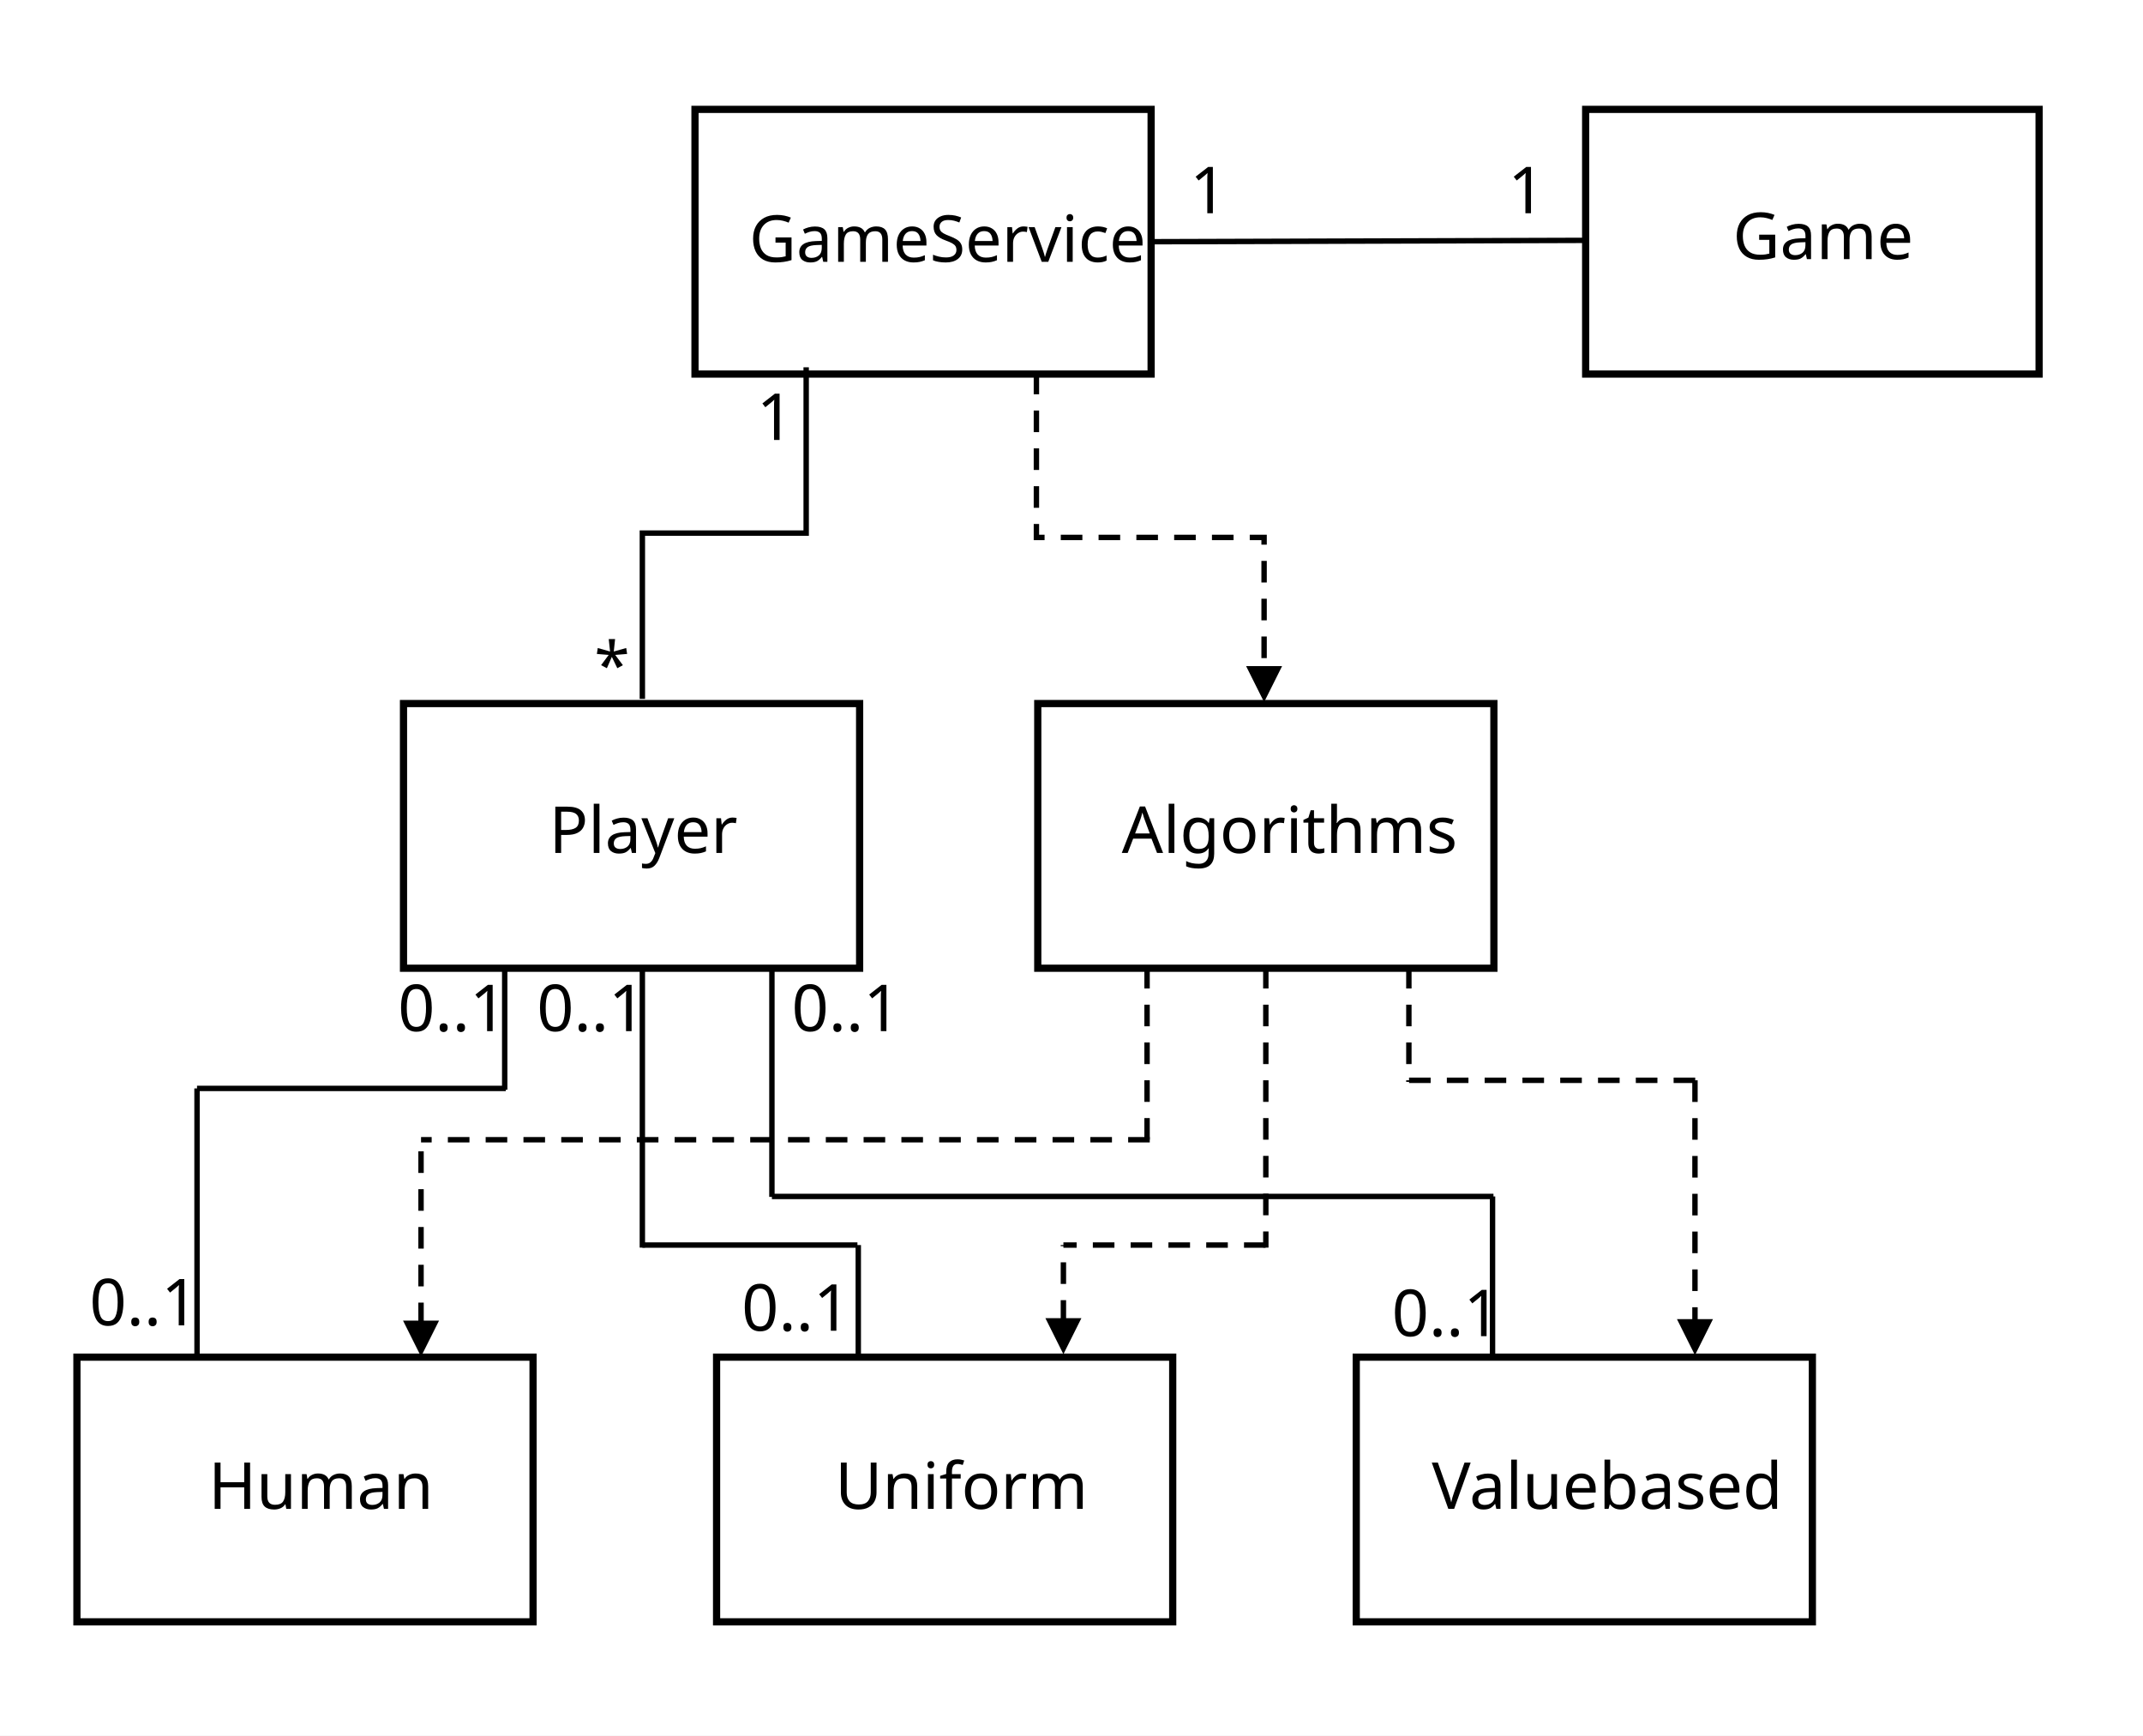
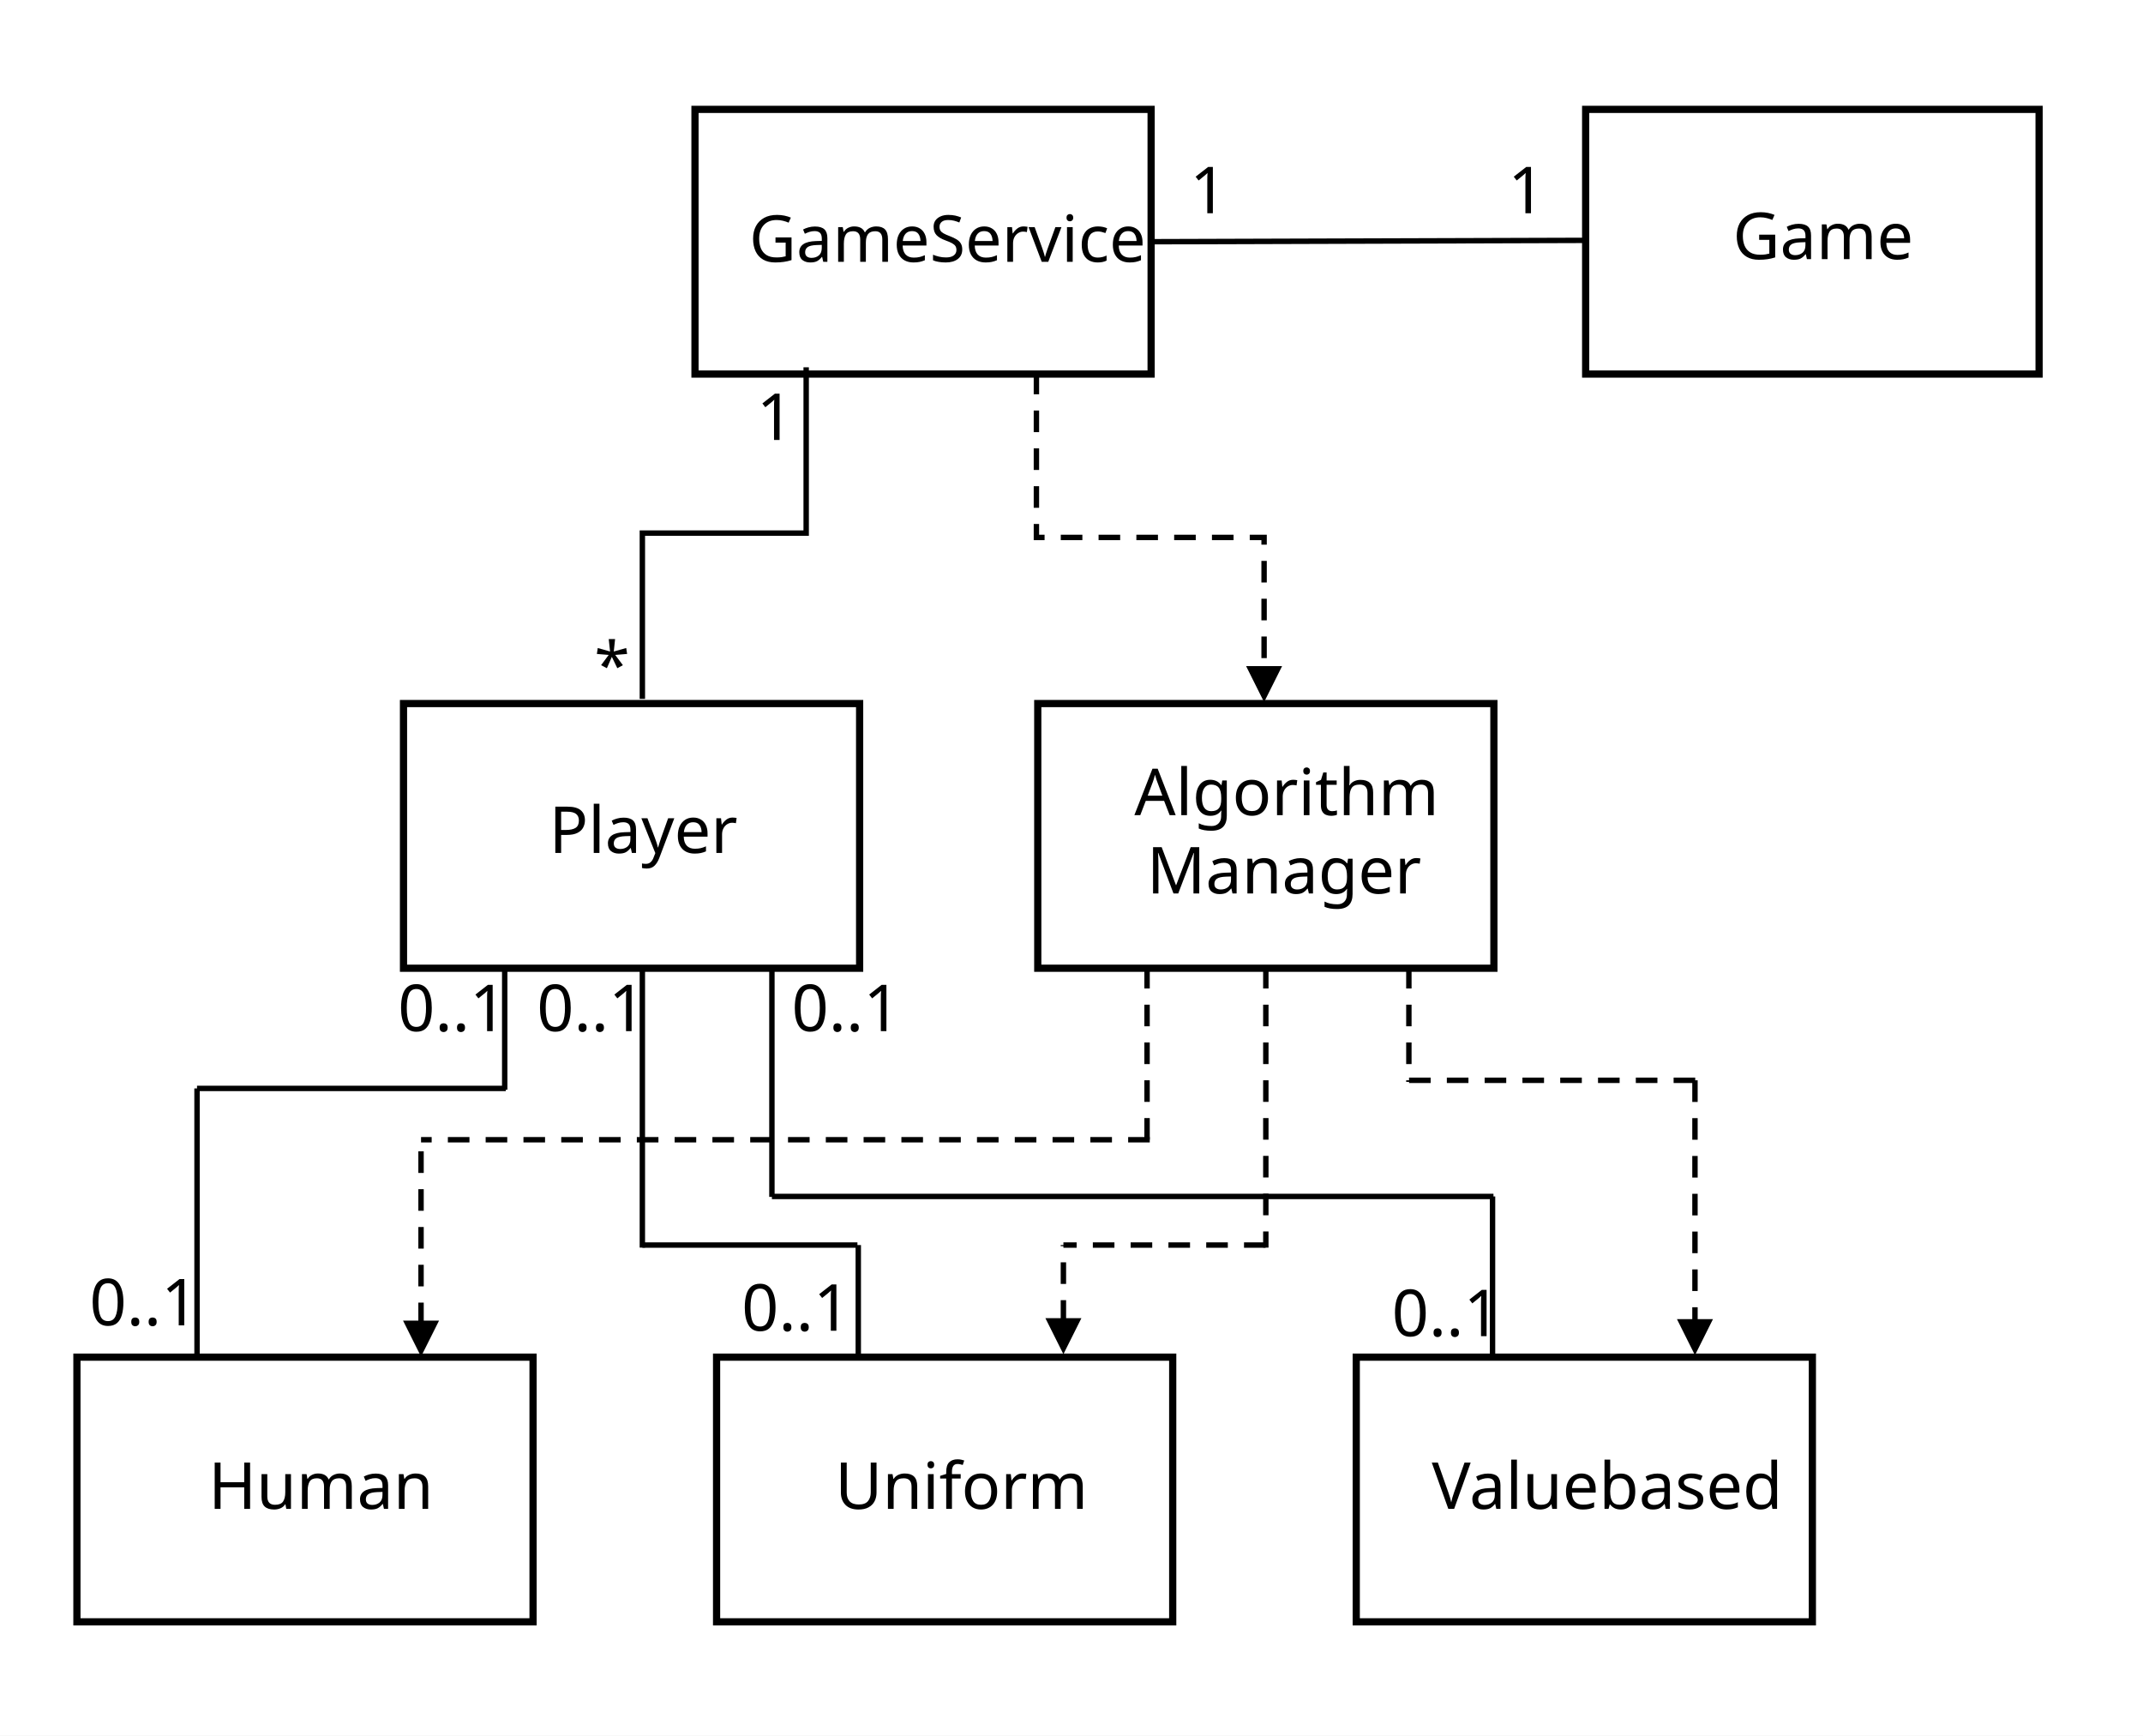
<svg xmlns="http://www.w3.org/2000/svg" width="794" height="643" overflow="hidden">
  <defs>
    <clipPath id="clip0">
      <rect x="0" y="0" width="794" height="643" />
    </clipPath>
  </defs>
  <g clip-path="url(#clip0)">
    <rect x="0" y="0" width="794" height="643.365" fill="#FFFFFF" />
    <rect x="257.5" y="40.523" width="169" height="98.056" stroke="#000000" stroke-width="2.667" stroke-miterlimit="8" fill="none" />
    <text font-family="Calibri,Calibri_MSFontService,sans-serif" font-weight="400" font-size="24" transform="matrix(1 0 0 1.00057 277.561 97)">GameService</text>
    <rect x="587.5" y="40.523" width="168" height="98.056" stroke="#000000" stroke-width="2.667" stroke-miterlimit="8" fill="none" />
    <text font-family="Calibri,Calibri_MSFontService,sans-serif" font-weight="400" font-size="24" transform="matrix(1 0 0 1.00057 642.02 96)">Game</text>
    <rect x="149.5" y="260.648" width="169" height="98.056" stroke="#000000" stroke-width="2.667" stroke-miterlimit="8" fill="none" />
    <text font-family="Calibri,Calibri_MSFontService,sans-serif" font-weight="400" font-size="24" transform="matrix(1 0 0 1.00057 203.423 316)">Player</text>
    <rect x="384.5" y="260.648" width="169" height="98.056" stroke="#000000" stroke-width="2.667" stroke-miterlimit="8" fill="none" />
-     <text font-family="Calibri,Calibri_MSFontService,sans-serif" font-weight="400" font-size="24" transform="matrix(1 0 0 1.00057 415.625 316)">Algorithms</text>
+     <text font-family="Calibri,Calibri_MSFontService,sans-serif" font-weight="400" font-size="24" transform="matrix(1 0 0 1.00057 420.293 302)">Algorithm<tspan font-size="24" x="4.601" y="28.983">Manager</tspan>
+     </text>
    <rect x="28.5" y="502.786" width="169" height="98.056" stroke="#000000" stroke-width="2.667" stroke-miterlimit="8" fill="none" />
    <text font-family="Calibri,Calibri_MSFontService,sans-serif" font-weight="400" font-size="24" transform="matrix(1 0 0 1.00057 77.2215 559)">Human</text>
    <rect x="265.5" y="502.786" width="169" height="98.056" stroke="#000000" stroke-width="2.667" stroke-miterlimit="8" fill="none" />
    <text font-family="Calibri,Calibri_MSFontService,sans-serif" font-weight="400" font-size="24" transform="matrix(1 0 0 1.00057 309.402 559)">Uniform</text>
    <rect x="502.5" y="502.786" width="169" height="98.056" stroke="#000000" stroke-width="2.667" stroke-miterlimit="8" fill="none" />
    <text font-family="Calibri,Calibri_MSFontService,sans-serif" font-weight="400" font-size="24" transform="matrix(1 0 0 1.00057 530.49 559)">Valuebased</text>
    <path d="M0 0 160.709 0.5" stroke="#000000" stroke-width="2" stroke-miterlimit="8" fill="none" fill-rule="evenodd" transform="matrix(1 0 0 -1.00057 426 89.551)" />
    <path d="M298.694 136.077 298.694 197.497 238 197.497 238 258.917" stroke="#000000" stroke-width="2.002" stroke-miterlimit="8" fill="none" fill-rule="evenodd" />
    <path d="M187 358.203 187 403.707" stroke="#000000" stroke-width="2" stroke-miterlimit="8" fill="none" fill-rule="evenodd" />
    <path d="M0 0 114.407 0" stroke="#000000" stroke-width="2" stroke-miterlimit="8" fill="none" fill-rule="evenodd" transform="matrix(-1 0 0 1.00057 187.407 403.229)" />
    <path d="M0 0 0 98.872" stroke="#000000" stroke-width="2" stroke-miterlimit="8" fill="none" fill-rule="evenodd" transform="matrix(1 0 0 -1.00057 73 502.157)" />
    <path d="M0-1 8.002-1 8.002 1 0 1ZM14.003-1 22.005-1 22.005 1 14.003 1ZM28.006-1 36.008-1 36.008 1 28.006 1ZM42.009-1 50.011-1 50.011 1 42.009 1ZM56.012-1 61.986-1 61.986 3.027 59.986 3.027 59.986 0 60.986 1 56.012 1ZM61.986 9.028 61.986 17.03 59.986 17.03 59.986 9.028ZM61.986 23.031 61.986 31.033 59.986 31.033 59.986 23.031ZM61.986 37.034 61.986 45.036 59.986 45.036 59.986 37.034ZM61.986 51.037 61.986 59.039 59.986 59.039 59.986 51.037ZM61.986 65.04 61.986 73.042 59.986 73.042 59.986 65.04ZM61.986 79.043 61.986 84.358 60.986 83.358 63.673 83.358 63.673 85.358 59.986 85.358 59.986 79.043ZM69.674 83.358 77.676 83.358 77.676 85.358 69.674 85.358ZM83.677 83.358 91.679 83.358 91.679 85.358 83.677 85.358ZM97.68 83.358 105.682 83.358 105.682 85.358 97.68 85.358ZM108.636 77.69 121.972 84.358 108.636 91.026Z" transform="matrix(1.83697e-16 1.00057 1 -1.83801e-16 384 138.078)" />
    <path d="M238 358.203 238 462.208" stroke="#000000" stroke-width="2" stroke-miterlimit="8" fill="none" fill-rule="evenodd" />
    <path d="M0 0 79.687 0" stroke="#000000" stroke-width="2" stroke-miterlimit="8" fill="none" fill-rule="evenodd" transform="matrix(-1 0 0 1.00057 317.687 461.262)" />
    <path d="M0 0 0 40.404" stroke="#000000" stroke-width="2" stroke-miterlimit="8" fill="none" fill-rule="evenodd" transform="matrix(1 0 0 -1.00057 318 501.689)" />
    <path d="M286 358.203 286 443.411" stroke="#000000" stroke-width="2" stroke-miterlimit="8" fill="none" fill-rule="evenodd" />
    <path d="M0 0 267.341 0" stroke="#000000" stroke-width="2" stroke-miterlimit="8" fill="none" fill-rule="evenodd" transform="matrix(-1 0 0 1.00057 553.341 443.252)" />
    <path d="M0 0 0 59.191" stroke="#000000" stroke-width="2" stroke-miterlimit="8" fill="none" fill-rule="evenodd" transform="matrix(1 0 0 -1.00057 553 502.476)" />
    <path d="M425 358.203 425 422.275" stroke="#000000" stroke-width="2" stroke-miterlimit="8" stroke-dasharray="8.002 6.001" fill="none" fill-rule="evenodd" />
    <path d="M0 0 269.993 0" stroke="#000000" stroke-width="2" stroke-miterlimit="8" stroke-dasharray="8.002 6.001" fill="none" fill-rule="evenodd" transform="matrix(-1 0 0 1.00057 425.993 422.24)" />
    <path d="M1 12.002 1 20.004-1 20.004-1 12.002ZM1 26.006 1 34.007-1 34.007-1 26.006ZM1 40.008 1 48.01-1 48.01-1 40.008ZM1 54.011 1 62.013-1 62.013-1 54.011ZM1 68.014 1 76.016-1 76.016-1 68.014ZM-6.668 13.336 0 0 6.668 13.336Z" transform="matrix(1 0 0 -1.00057 156 502.6)" />
    <path d="M469 358.203 469 462.208" stroke="#000000" stroke-width="2" stroke-miterlimit="8" stroke-dasharray="8.002 6.001" fill="none" fill-rule="evenodd" />
    <path d="M0 0 74.92 0" stroke="#000000" stroke-width="2" stroke-miterlimit="8" stroke-dasharray="8.002 6.001" fill="none" fill-rule="evenodd" transform="matrix(-1 0 0 1.00057 468.92 461.262)" />
    <path d="M1 12.002 1 20.004-1 20.004-1 12.002ZM1 26.006 1 34.007-1 34.007-1 26.006ZM1 40.008 1 40.404-1 40.404-1 40.008ZM-6.668 13.336 0 0 6.668 13.336Z" transform="matrix(1 0 0 -1.00057 394 501.689)" />
    <path d="M522 358.203 522 400.807" stroke="#000000" stroke-width="2" stroke-miterlimit="8" stroke-dasharray="8.002 6.001" fill="none" fill-rule="evenodd" />
    <path d="M0 0 106.089 0" stroke="#000000" stroke-width="2" stroke-miterlimit="8" stroke-dasharray="8.002 6.001" fill="none" fill-rule="evenodd" transform="matrix(-1 0 0 1.00057 628.089 400.227)" />
    <path d="M629 400.227 629 408.233 627 408.233 627 400.227ZM629 414.238 629 422.244 627 422.244 627 414.238ZM629 428.249 629 436.255 627 436.255 627 428.249ZM629 442.26 629 450.266 627 450.266 627 442.26ZM629 456.271 629 464.277 627 464.277 627 456.271ZM629 470.282 629 478.288 627 478.288 627 470.282ZM629 484.293 629 490.046 627 490.046 627 484.293ZM634.668 488.711 628 502.055 621.332 488.711Z" />
    <text font-family="Calibri,Calibri_MSFontService,sans-serif" font-weight="400" font-size="24" transform="matrix(1 0 0 1.00057 440.862 79)">1<tspan font-size="24" x="117.865" y="0">1</tspan>
      <tspan font-size="24" x="-160.533" y="83.952">1</tspan>
      <tspan font-size="24" x="-220.699" y="175.9">*</tspan>
      <tspan font-size="24" x="-293.432" y="302.828">0..1</tspan>
      <tspan font-size="24" x="-407.689" y="411.766">0..1</tspan>
      <tspan font-size="24" x="-241.958" y="302.828">0..1</tspan>
      <tspan font-size="24" x="-147.545" y="302.828">0..1</tspan>
      <tspan font-size="24" x="-166.079" y="413.765">0..1</tspan>
      <tspan font-size="24" x="74.826" y="415.764">0..1</tspan>
    </text>
  </g>
</svg>
